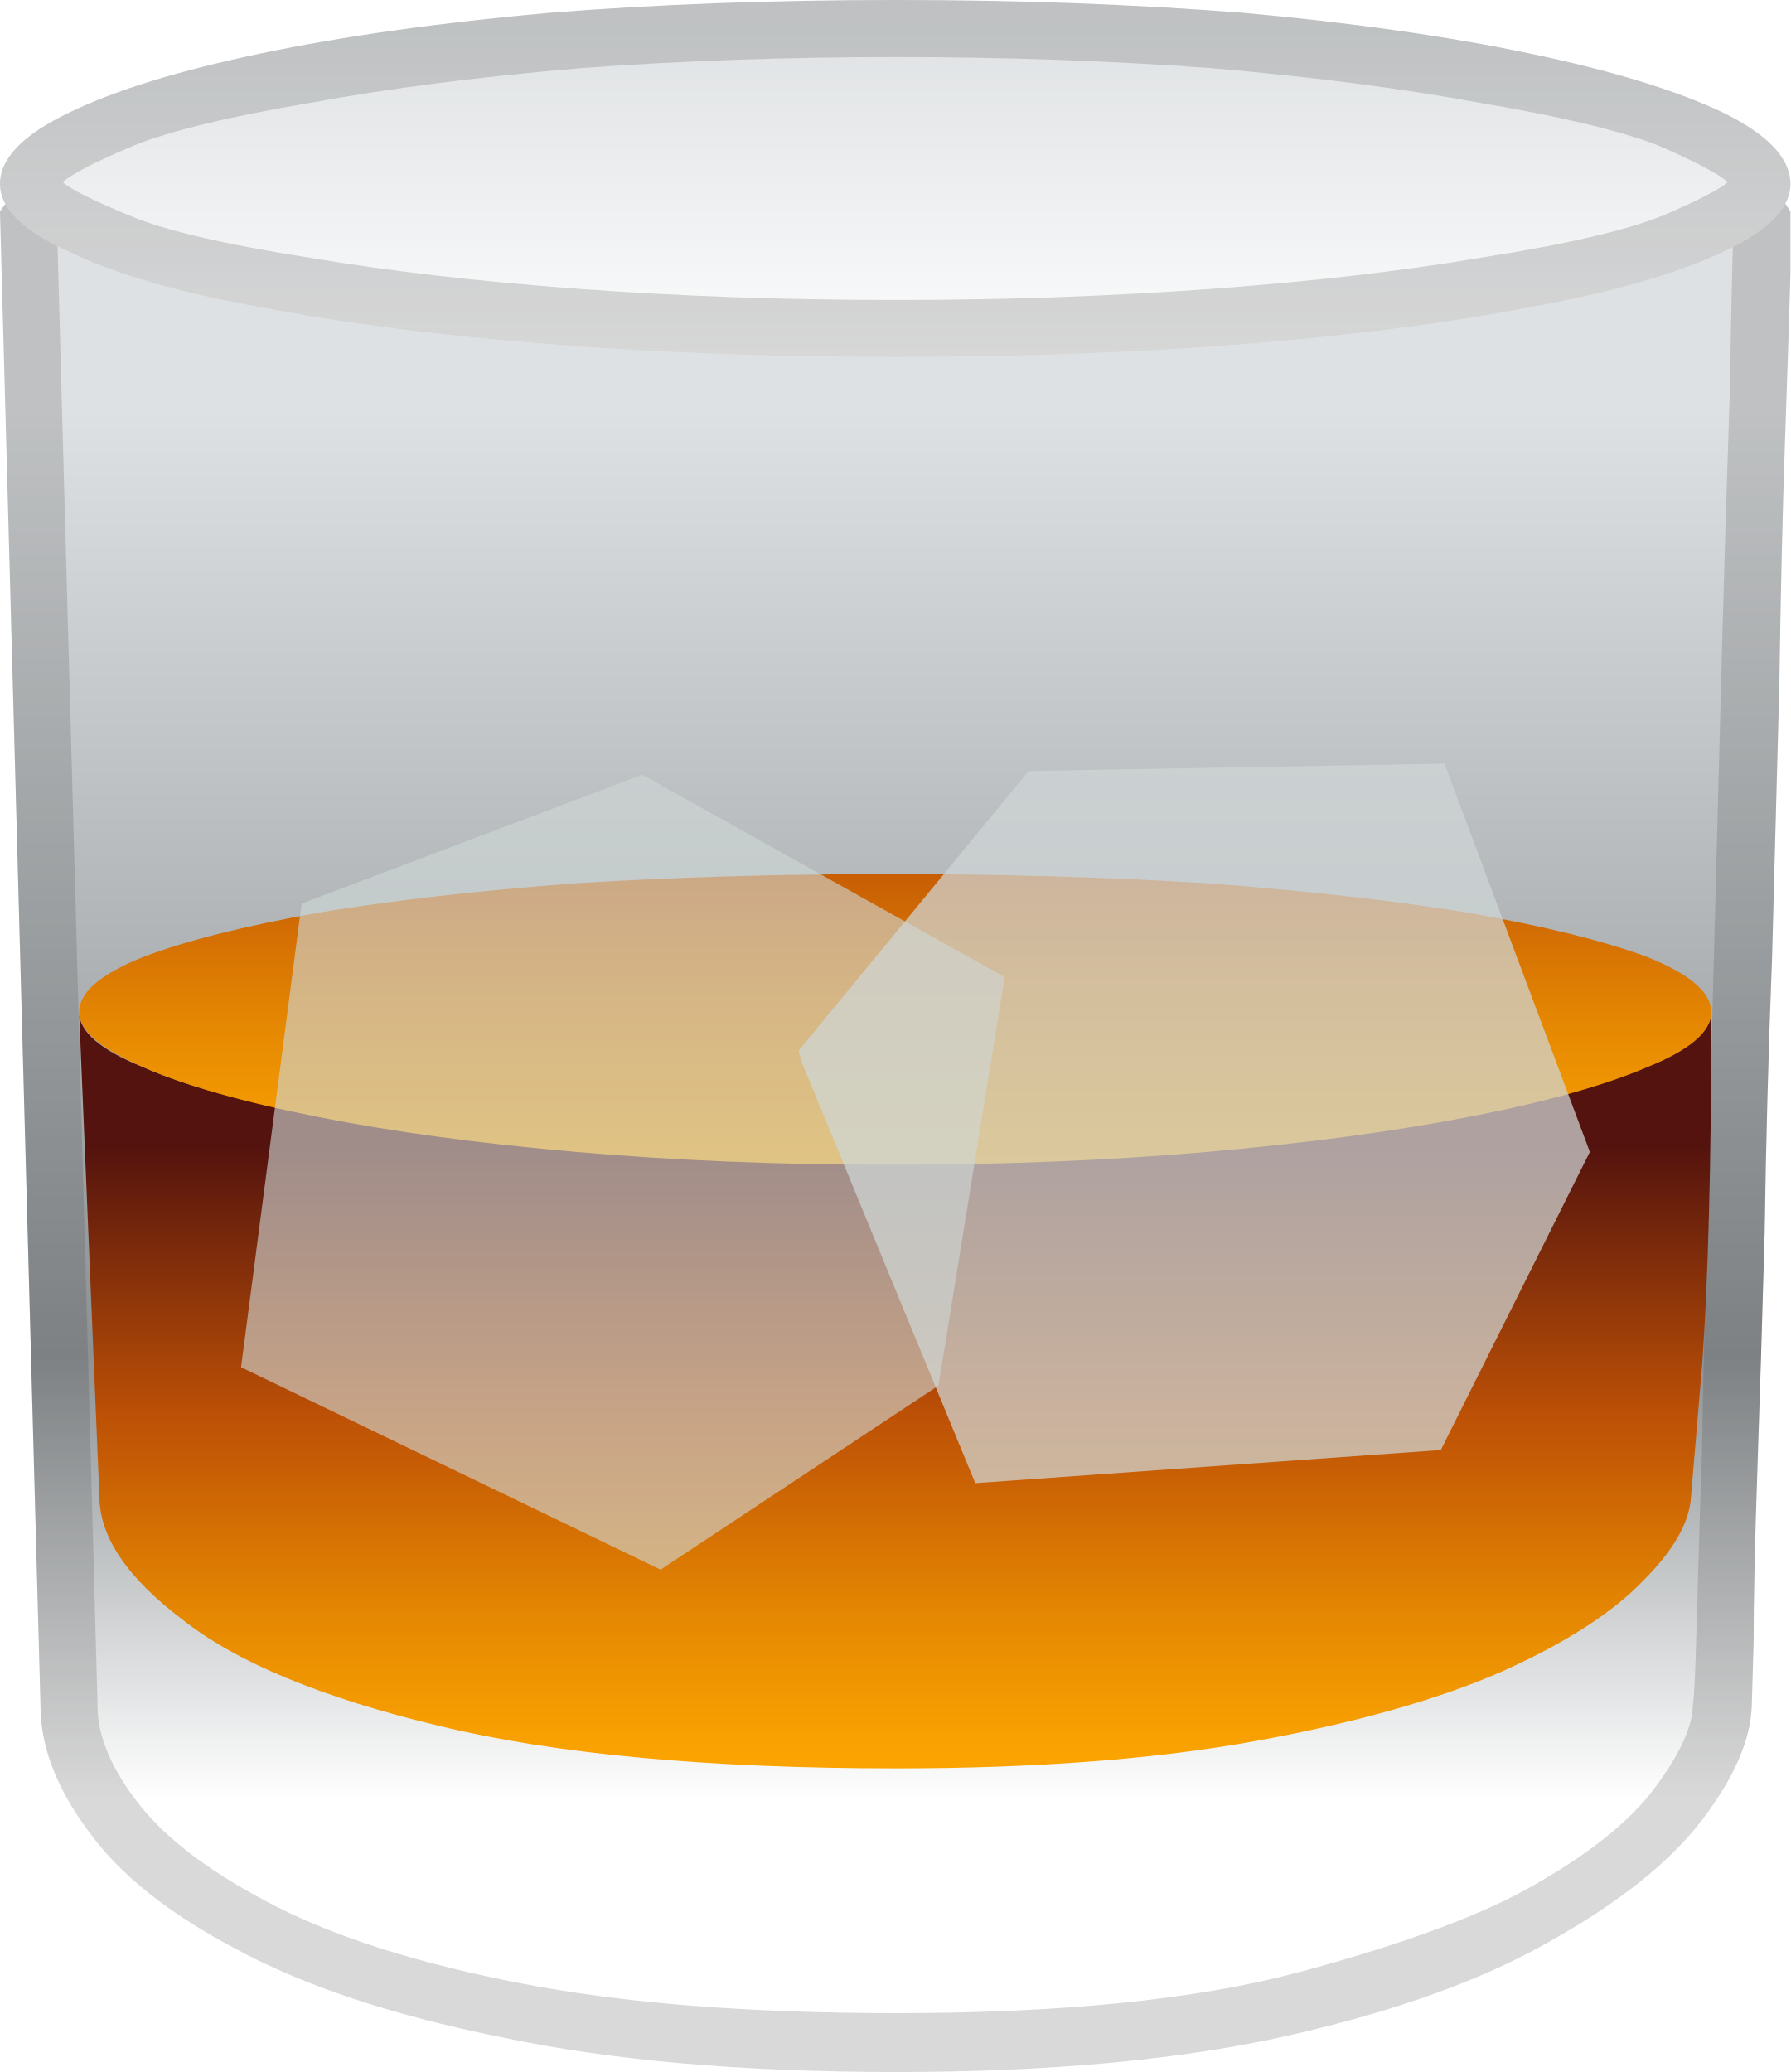
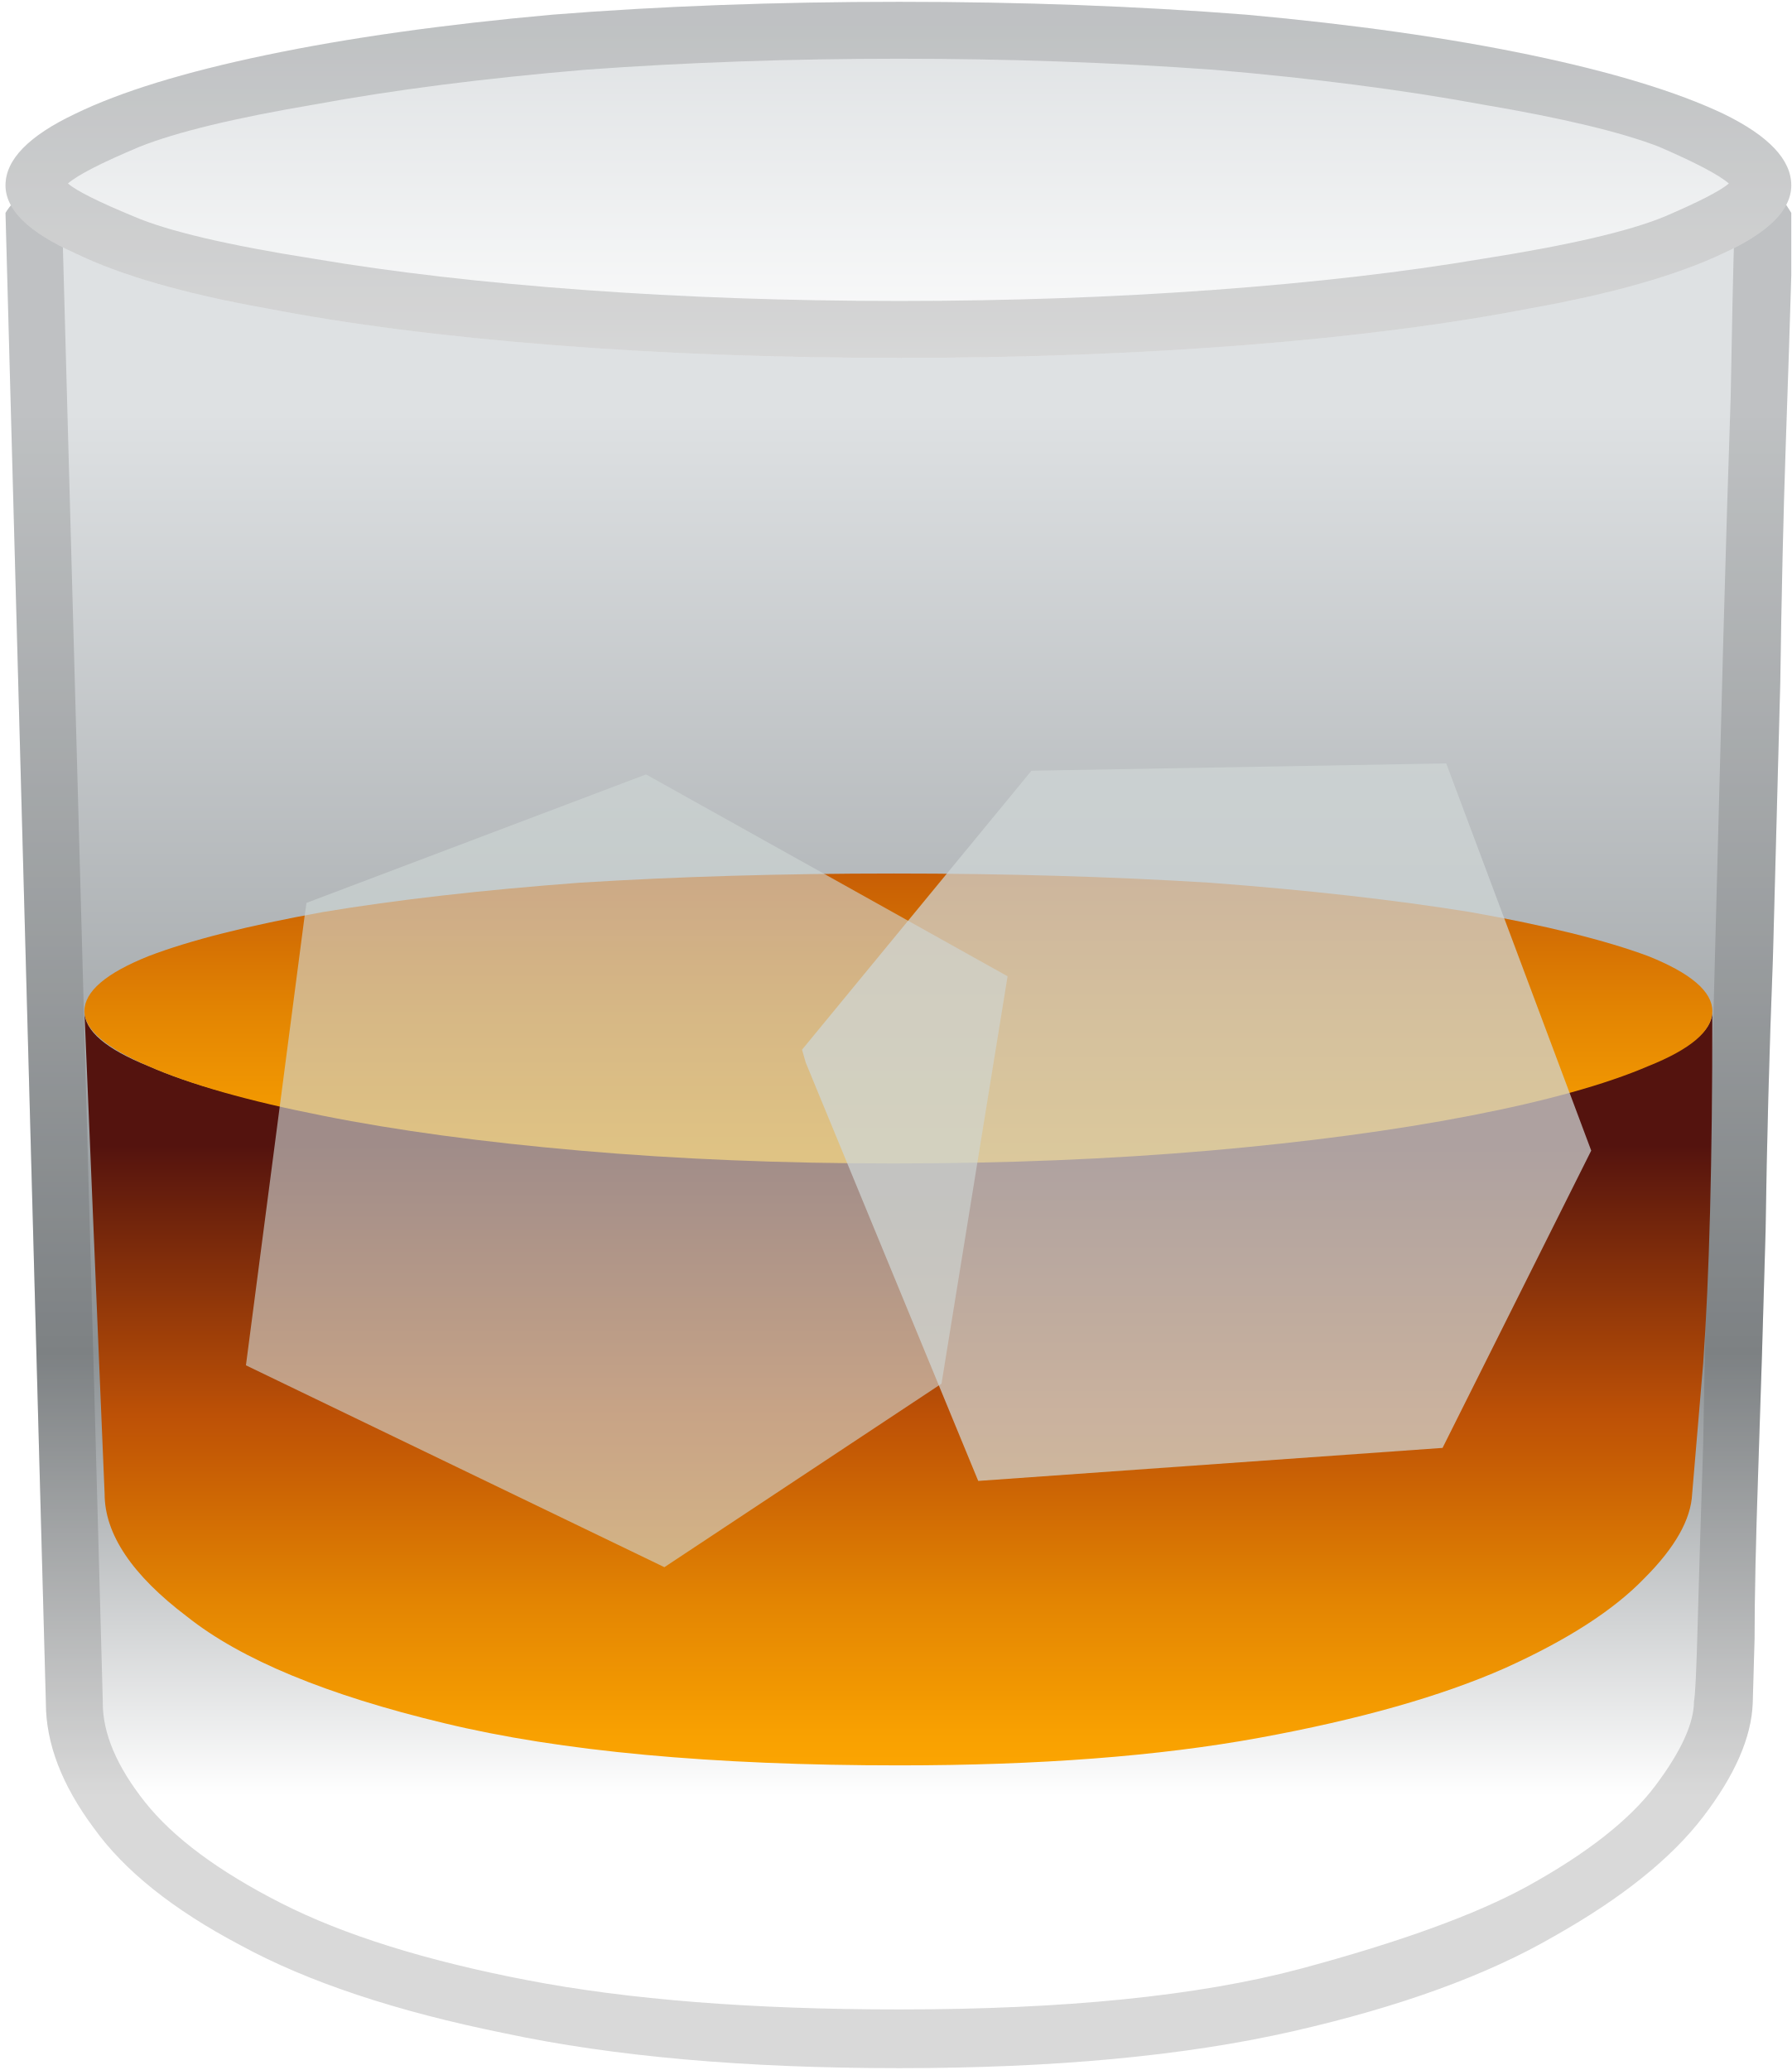
- <svg xmlns="http://www.w3.org/2000/svg" width="973" height="1126" preserveAspectRatio="xMinYMin slice" viewBox="151 -215 973 1126" version="1.1">
+ <svg xmlns="http://www.w3.org/2000/svg" width="244" height="282" preserveAspectRatio="xMinYMin slice" viewBox="37 -54 244 282" version="1.1">
  <defs>
    <linearGradient id="gradient_0" spreadMethod="pad" gradientUnits="userSpaceOnUse" x1="638" y1="687.275" x2="638" y2="-66.763">
      <stop offset="0%" stop-color="#DEE1E3" />
      <stop offset="68%" stop-color="#8C9194" />
      <stop offset="100%" stop-color="#FFFFFF" />
    </linearGradient>
    <linearGradient id="gradient_1" spreadMethod="pad" gradientUnits="userSpaceOnUse" x1="638" y1="288" x2="638" y2="-71">
      <stop offset="0%" stop-color="#54130E" />
      <stop offset="41%" stop-color="#BD5106" />
      <stop offset="47%" stop-color="#C55B05" />
      <stop offset="70%" stop-color="#E48602" />
      <stop offset="89%" stop-color="#F8A001" />
      <stop offset="100%" stop-color="#FFAA00" />
    </linearGradient>
    <linearGradient id="gradient_2" spreadMethod="pad" gradientUnits="userSpaceOnUse" x1="638" y1="508" x2="638" y2="253">
      <stop offset="0%" stop-color="#54130E" />
      <stop offset="19%" stop-color="#BD5106" />
      <stop offset="26%" stop-color="#C55B05" />
      <stop offset="59%" stop-color="#E48602" />
      <stop offset="85%" stop-color="#F8A001" />
      <stop offset="100%" stop-color="#FFAA00" />
    </linearGradient>
    <linearGradient id="gradient_3" spreadMethod="pad" gradientUnits="userSpaceOnUse" x1="638" y1="901" x2="638" y2="697.849">
      <stop offset="0%" stop-color="#DEE1E3" />
      <stop offset="100%" stop-color="#FFFFFF" />
    </linearGradient>
  </defs>
-   <path d="M649,900 q132,0 219,-10 q87,-11 139,-26 q51,-16 77,-31 q25,-16 33,-26 q7,-11 7,-11 q0,0 0,-34 q-1,-35 -3,-92 q-2,-58 -3,-130 q-2,-73 -4,-150 q-3,-77 -4,-149 q-2,-72 -4,-130 q-2,-58 -2,-92 q-1,-35 -1,-35 q-1,-28 -27,-62 q-26,-34 -81,-65 q-55,-32 -143,-52 q-88,-20 -214,-20 q-126,0 -215,19 q-89,18 -144,48 q-55,29 -80,64 q-26,35 -26,68 l-22,812 q3,5 14,17 q11,12 39,27 q28,15 82,29 q54,13 143,22 q88,9 220,9 Z" fill="url(#gradient_0)" transform="matrix(1,0,0,-1,0,696)" />
-   <path d="M649,869 q-135,0 -222,-9 q-87,-9 -138,-22 q-51,-14 -75,-28 q-24,-14 -32,-23 l22,-802 v-1 q0,-25 23,-54 q23,-29 74,-55 q51,-26 134,-42 q83,-16 203,-16 q135,0 218,22 q82,22 124,45 q49,27 70,55 q21,28 21,46 q1,4 2,42 q1,37 3,98 q1,60 3,135 q2,74 4,153 q2,78 4,152 q2,73 4,131 q1,58 2,91 q-6,6 -28,20 q-22,13 -70,27 q-48,14 -132,25 q-84,10 -214,10 Z M649,900 q132,0 219,-10 q87,-11 139,-26 q51,-16 77,-31 q25,-16 33,-26 q7,-11 7,-11 q0,0 0,-34 q-1,-35 -3,-92 q-2,-58 -3,-130 q-2,-73 -4,-150 q-3,-77 -4,-149 q-2,-72 -4,-130 q-2,-58 -2,-92 q-1,-35 -1,-35 q-1,-28 -27,-62 q-26,-34 -81,-65 q-55,-32 -143,-52 q-88,-20 -214,-20 q-126,0 -215,19 q-89,18 -144,48 q-55,29 -80,64 q-26,35 -26,68 l-22,812 q3,5 14,17 q11,12 39,27 q28,15 82,29 q54,13 143,22 q88,9 220,9 Z" fill="#424242" fill-opacity="0.2" transform="matrix(1,0,0,-1,0,696)" />
-   <path d="M635,279 q91,0 172,7 q80,7 142,19 q61,11 96,26 q35,14 36,29 q0,-121 -5,-191 q-6,-71 -6,-71 q-1,-21 -26,-46 q-25,-26 -76,-49 q-52,-23 -134,-38 q-82,-15 -196,-15 q-153,0 -248,23 q-96,23 -140,58 q-45,34 -45,67 l-11,263 q0,-16 35,-30 q34,-15 95,-26 q60,-12 140,-19 q79,-7 171,-7 Z" fill="url(#gradient_1)" transform="matrix(1,0,0,-1,0,696)" />
-   <path d="M1081,361 q0,-1 0,-1 v1 Z" fill="#FFF0CA" transform="matrix(1,0,0,-1,0,696)" />
-   <path d="M635,436 q91,0 172,-5 q80,-6 142,-16 q62,-11 97,-24 q35,-14 35,-30 q0,-16 -35,-30 q-35,-15 -97,-27 q-62,-12 -142,-19 q-81,-7 -172,-7 q-91,0 -171,7 q-80,7 -140,19 q-61,12 -95,27 q-35,15 -35,30 q0,16 35,30 q34,13 95,24 q60,10 140,16 q80,5 171,5 Z" fill="url(#gradient_2)" transform="matrix(1,0,0,-1,0,696)" />
-   <path d="M1124,811 q0,21 -37,39 q-38,18 -105,32 q-67,14 -155,22 q-89,7 -189,7 q-101,0 -189,-7 q-89,-8 -156,-22 q-67,-14 -104,-32 q-38,-18 -38,-39 q0,-20 38,-37 q37,-18 104,-30 q67,-13 156,-20 q88,-7 189,-7 q100,0 189,7 q88,7 155,20 q67,12 105,30 q37,17 37,37 Z" fill="url(#gradient_3)" transform="matrix(1,0,0,-1,0,696)" />
-   <path d="M638,880 q-89,0 -171,-6 q-83,-7 -148,-19 q-65,-11 -95,-23 q-31,-13 -39,-20 q7,-6 36,-18 q28,-12 98,-23 q65,-11 147,-17 q82,-6 172,-6 q89,0 171,6 q82,6 147,17 q70,11 99,23 q28,12 35,18 q-8,7 -38,20 q-31,12 -96,23 q-65,12 -147,19 q-83,6 -171,6 Z M638,911 q100,0 189,-7 q88,-8 155,-22 q67,-14 105,-32 q37,-18 37,-39 q0,-20 -37,-37 q-38,-18 -105,-30 q-67,-13 -155,-20 q-89,-7 -189,-7 q-101,0 -189,7 q-89,7 -156,20 q-67,12 -104,30 q-38,17 -38,37 q0,21 38,39 q37,18 104,32 q67,14 156,22 q88,7 189,7 Z" fill="#424242" fill-opacity="0.2" transform="matrix(1,0,0,-1,0,696)" />
-   <path d="M585,340 l125,152 l226,4 l79,-211 l-81,-162 l-253,-18 l-94,228 l-2,7 Z" fill="#CFD6D5" fill-opacity="0.73" transform="matrix(1,0,0,-1,0,696)" />
-   <path d="M315,420 l185,70 l197,-110 l-36,-222 l-151,-100 l-228,110 l32,245 l1,7 Z" fill="#CFD6D5" fill-opacity="0.62" transform="matrix(1,0,0,-1,0,696)" />
+   <path d="M649,900 q132,0 219,-10 q87,-11 139,-26 q51,-16 77,-31 q25,-16 33,-26 q7,-11 7,-11 q0,0 0,-34 q-1,-35 -3,-92 q-2,-58 -3,-130 q-2,-73 -4,-150 q-3,-77 -4,-149 q-2,-72 -4,-130 q-2,-58 -2,-92 q-1,-35 -1,-35 q-1,-28 -27,-62 q-26,-34 -81,-65 q-55,-32 -143,-52 q-88,-20 -214,-20 q-126,0 -215,19 q-89,18 -144,48 q-55,29 -80,64 q-26,35 -26,68 l-22,812 q3,5 14,17 q11,12 39,27 q28,15 82,29 q54,13 143,22 q88,9 220,9 Z" fill="url(#gradient_0)" transform="matrix(0.25,0,0,-0.25,0,174)" />
+   <path d="M649,869 q-135,0 -222,-9 q-87,-9 -138,-22 q-51,-14 -75,-28 q-24,-14 -32,-23 l22,-802 v-1 q0,-25 23,-54 q23,-29 74,-55 q51,-26 134,-42 q83,-16 203,-16 q135,0 218,22 q82,22 124,45 q49,27 70,55 q21,28 21,46 q1,4 2,42 q1,37 3,98 q1,60 3,135 q2,74 4,153 q2,78 4,152 q2,73 4,131 q1,58 2,91 q-6,6 -28,20 q-22,13 -70,27 q-48,14 -132,25 q-84,10 -214,10 Z M649,900 q132,0 219,-10 q87,-11 139,-26 q51,-16 77,-31 q25,-16 33,-26 q7,-11 7,-11 q0,0 0,-34 q-1,-35 -3,-92 q-2,-58 -3,-130 q-2,-73 -4,-150 q-3,-77 -4,-149 q-2,-72 -4,-130 q-2,-58 -2,-92 q-1,-35 -1,-35 q-1,-28 -27,-62 q-26,-34 -81,-65 q-55,-32 -143,-52 q-88,-20 -214,-20 q-126,0 -215,19 q-89,18 -144,48 q-55,29 -80,64 q-26,35 -26,68 l-22,812 q3,5 14,17 q11,12 39,27 q28,15 82,29 q54,13 143,22 q88,9 220,9 Z" fill="#424242" fill-opacity="0.2" transform="matrix(0.25,0,0,-0.25,0,174)" />
+   <path d="M635,279 q91,0 172,7 q80,7 142,19 q61,11 96,26 q35,14 36,29 q0,-121 -5,-191 q-6,-71 -6,-71 q-1,-21 -26,-46 q-25,-26 -76,-49 q-52,-23 -134,-38 q-82,-15 -196,-15 q-153,0 -248,23 q-96,23 -140,58 q-45,34 -45,67 l-11,263 q0,-16 35,-30 q34,-15 95,-26 q60,-12 140,-19 q79,-7 171,-7 Z" fill="url(#gradient_1)" transform="matrix(0.25,0,0,-0.25,0,174)" />
+   <path d="M1081,361 q0,-1 0,-1 v1 Z" fill="#FFF0CA" transform="matrix(0.25,0,0,-0.25,0,174)" />
+   <path d="M635,436 q91,0 172,-5 q80,-6 142,-16 q62,-11 97,-24 q35,-14 35,-30 q0,-16 -35,-30 q-35,-15 -97,-27 q-62,-12 -142,-19 q-81,-7 -172,-7 q-91,0 -171,7 q-80,7 -140,19 q-61,12 -95,27 q-35,15 -35,30 q0,16 35,30 q34,13 95,24 q60,10 140,16 q80,5 171,5 Z" fill="url(#gradient_2)" transform="matrix(0.25,0,0,-0.25,0,174)" />
+   <path d="M1124,811 q0,21 -37,39 q-38,18 -105,32 q-67,14 -155,22 q-89,7 -189,7 q-101,0 -189,-7 q-89,-8 -156,-22 q-67,-14 -104,-32 q-38,-18 -38,-39 q0,-20 38,-37 q37,-18 104,-30 q67,-13 156,-20 q88,-7 189,-7 q100,0 189,7 q88,7 155,20 q67,12 105,30 q37,17 37,37 Z" fill="url(#gradient_3)" transform="matrix(0.25,0,0,-0.25,0,174)" />
+   <path d="M638,880 q-89,0 -171,-6 q-83,-7 -148,-19 q-65,-11 -95,-23 q-31,-13 -39,-20 q7,-6 36,-18 q28,-12 98,-23 q65,-11 147,-17 q82,-6 172,-6 q89,0 171,6 q82,6 147,17 q70,11 99,23 q28,12 35,18 q-8,7 -38,20 q-31,12 -96,23 q-65,12 -147,19 q-83,6 -171,6 Z M638,911 q100,0 189,-7 q88,-8 155,-22 q67,-14 105,-32 q37,-18 37,-39 q0,-20 -37,-37 q-38,-18 -105,-30 q-67,-13 -155,-20 q-89,-7 -189,-7 q-101,0 -189,7 q-89,7 -156,20 q-67,12 -104,30 q-38,17 -38,37 q0,21 38,39 q37,18 104,32 q67,14 156,22 q88,7 189,7 Z" fill="#424242" fill-opacity="0.2" transform="matrix(0.25,0,0,-0.25,0,174)" />
+   <path d="M585,340 l125,152 l226,4 l79,-211 l-81,-162 l-253,-18 l-94,228 l-2,7 Z" fill="#CFD6D5" fill-opacity="0.73" transform="matrix(0.25,0,0,-0.25,0,174)" />
+   <path d="M315,420 l185,70 l197,-110 l-36,-222 l-151,-100 l-228,110 l32,245 l1,7 Z" fill="#CFD6D5" fill-opacity="0.62" transform="matrix(0.25,0,0,-0.25,0,174)" />
</svg>
